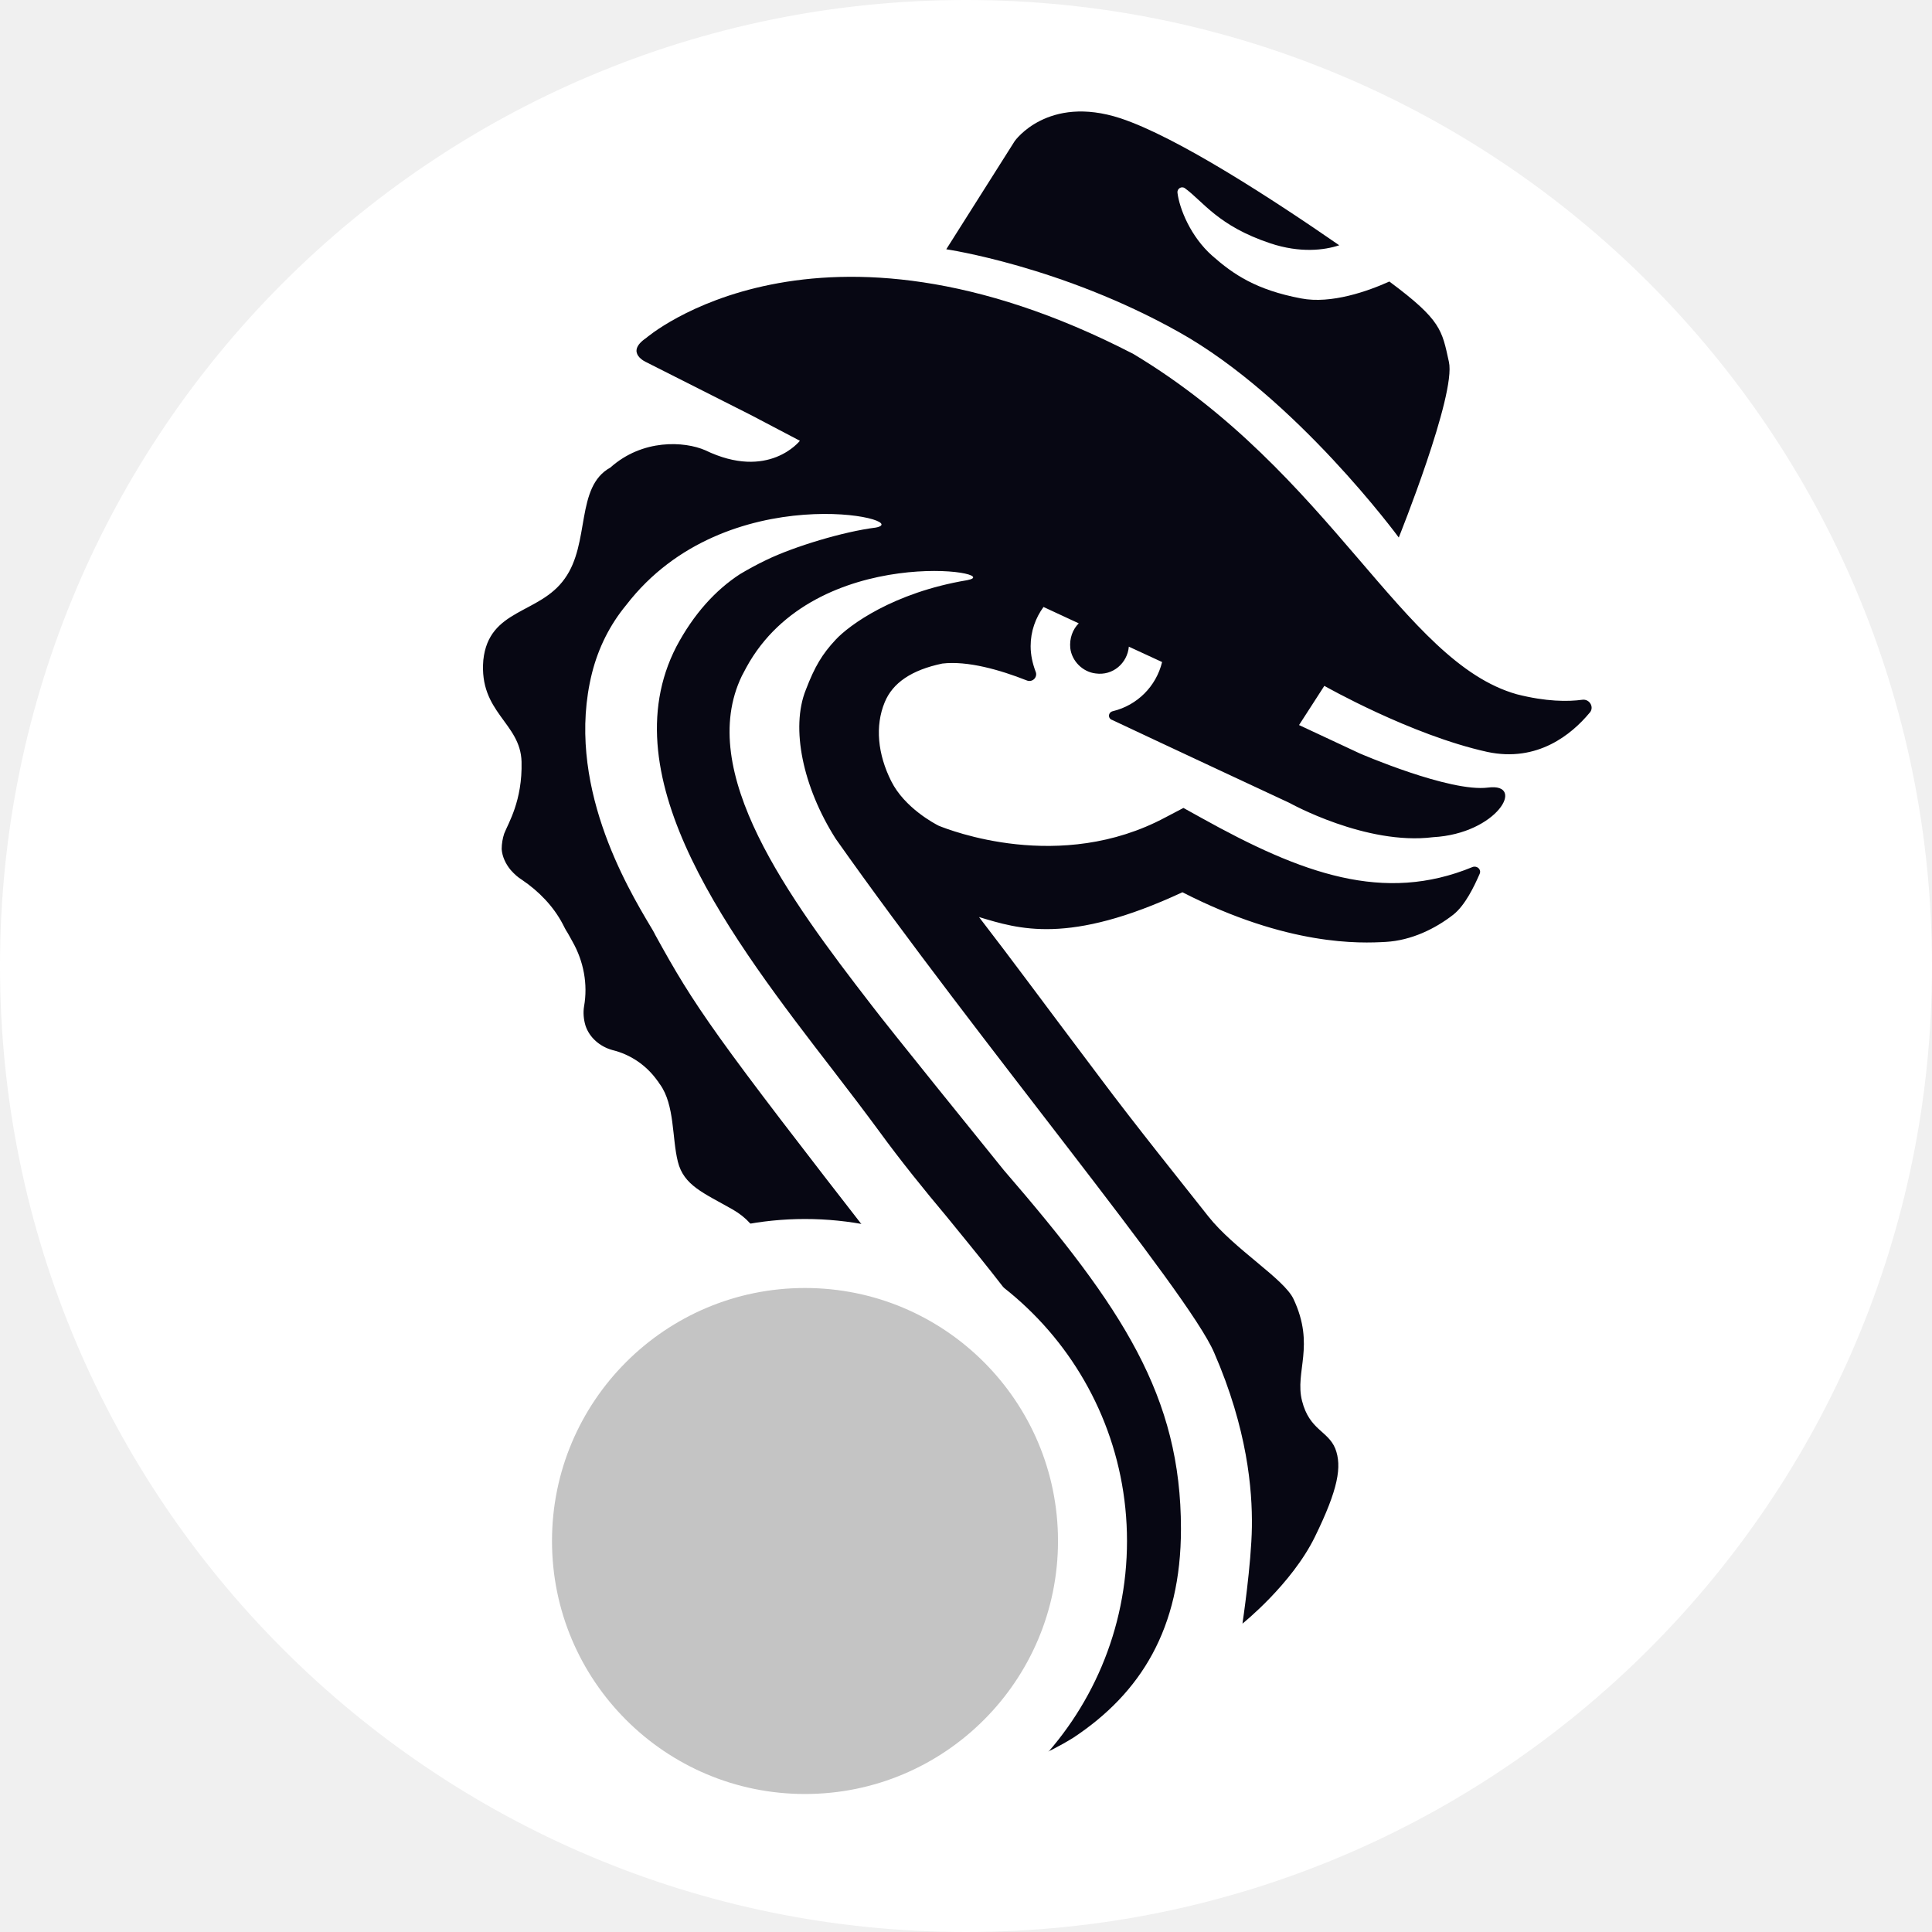
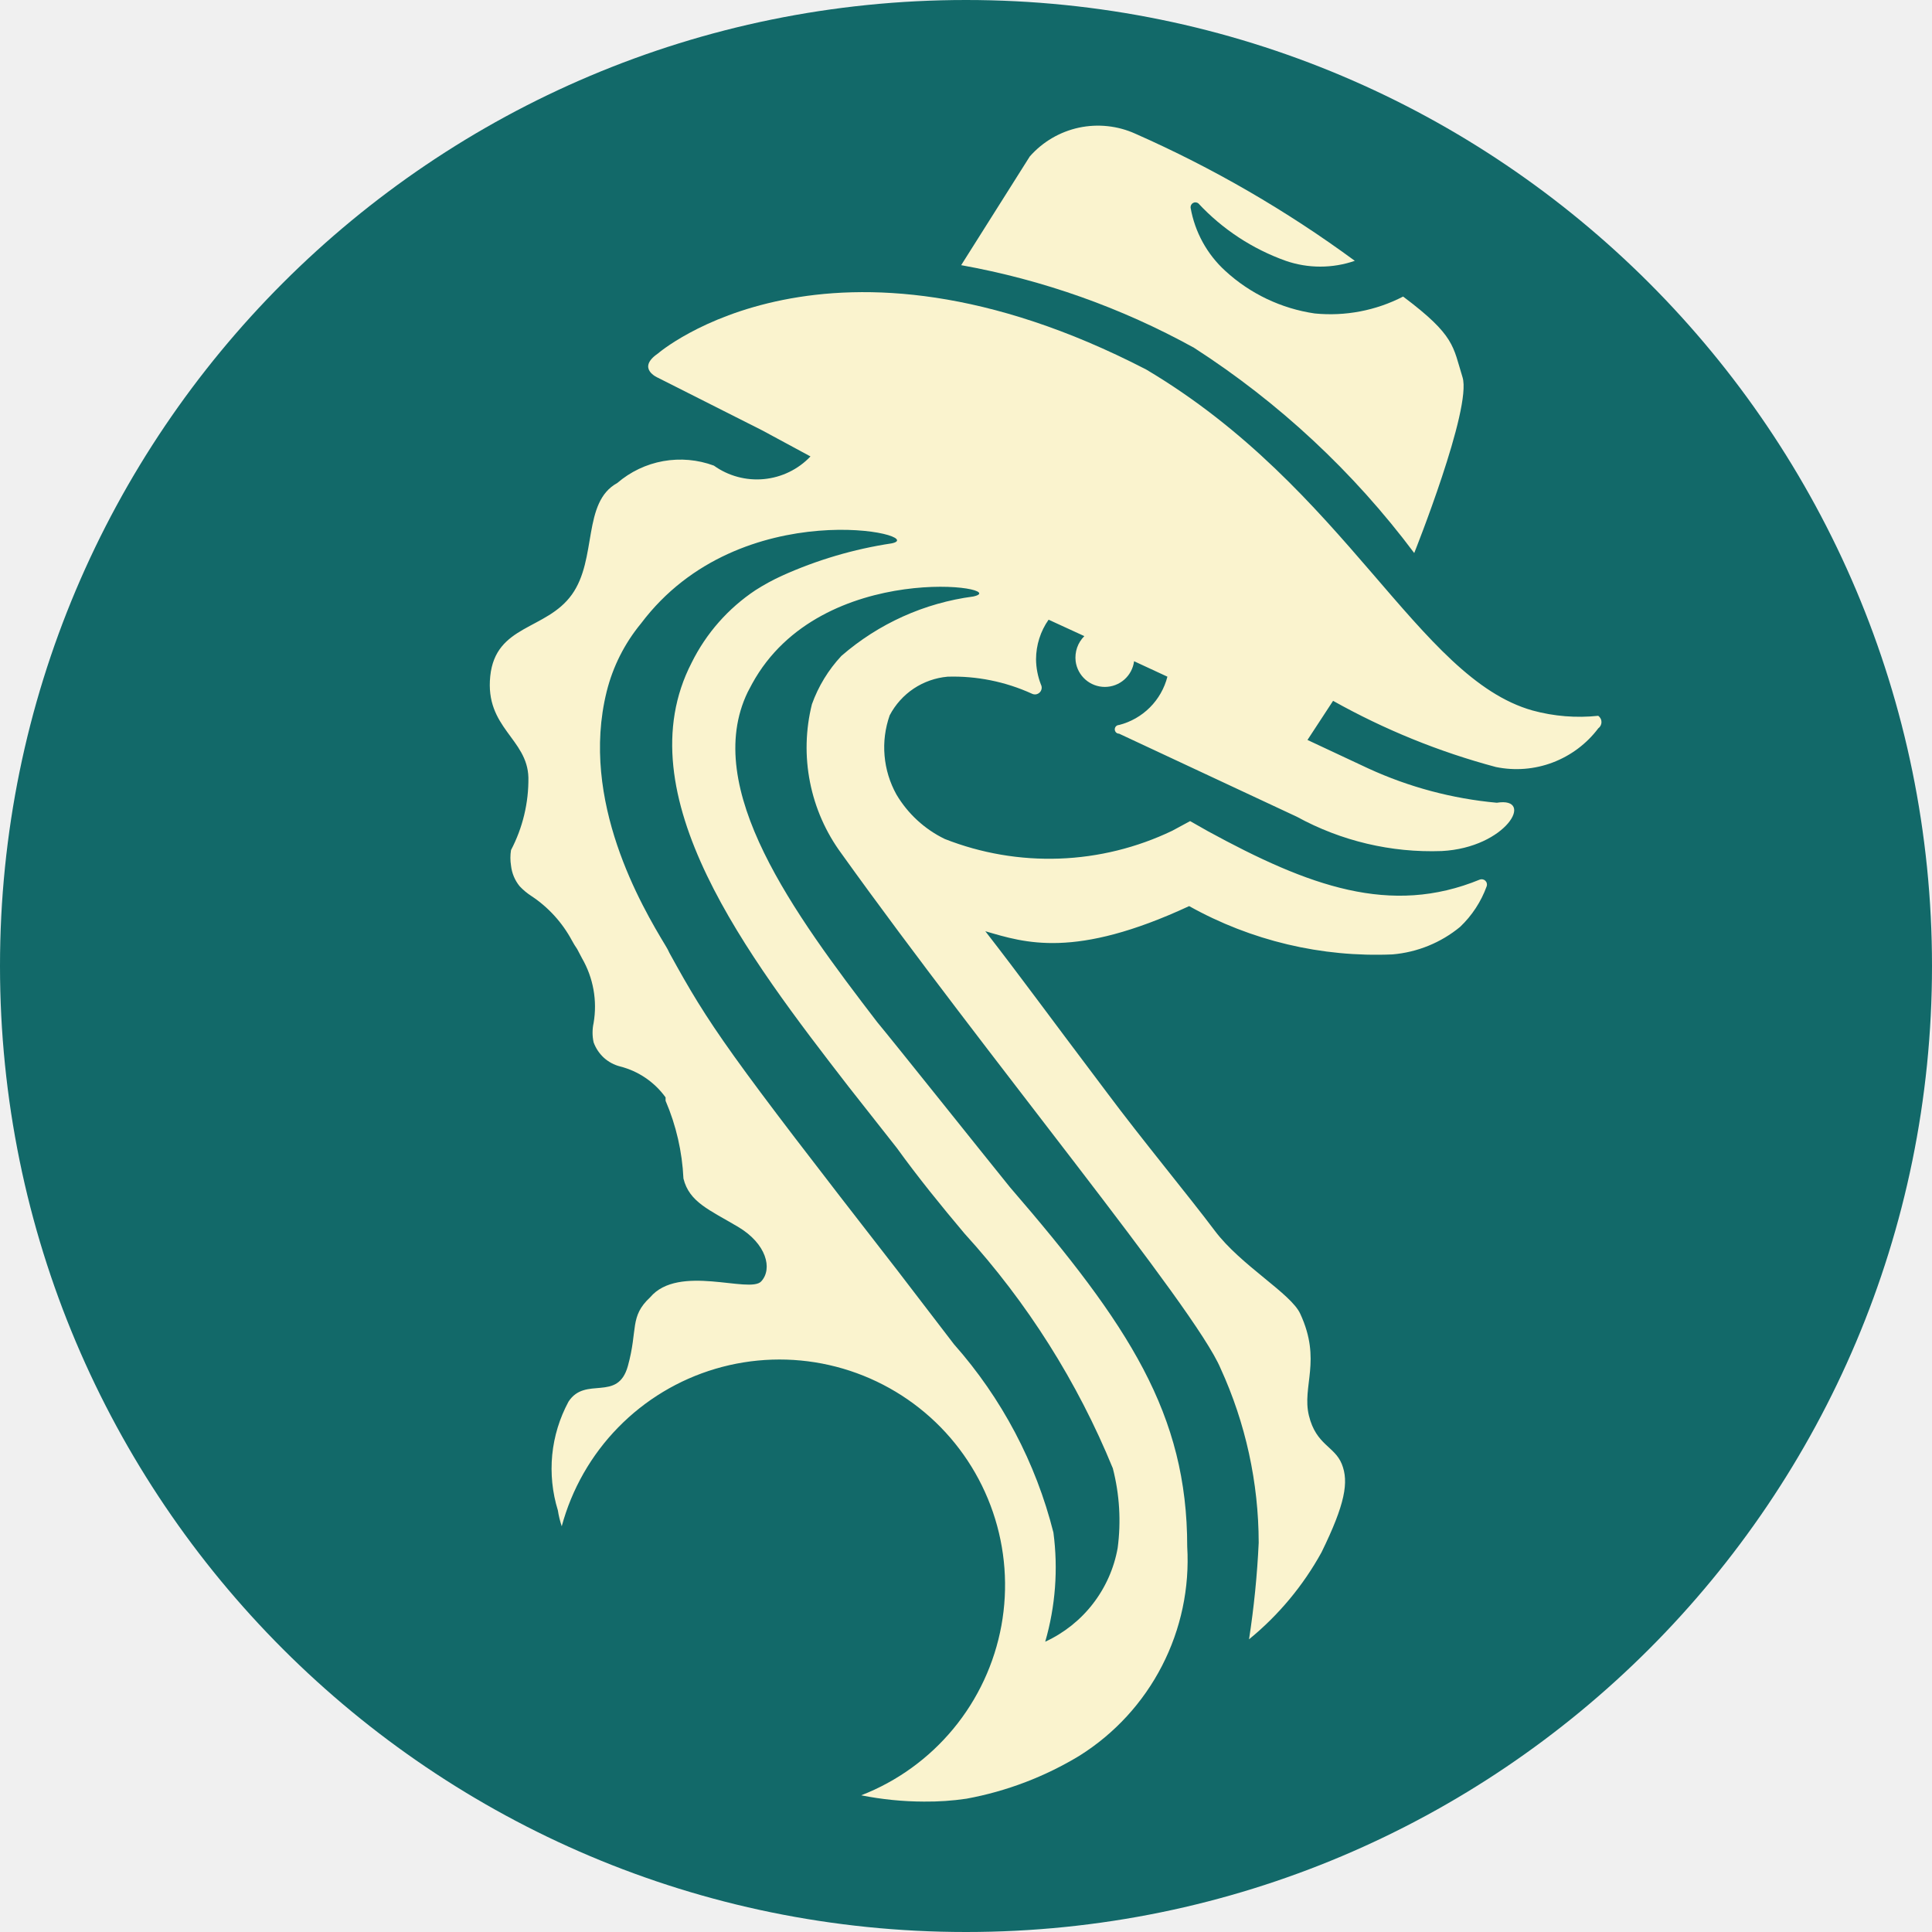
- <svg xmlns="http://www.w3.org/2000/svg" width="24" height="24" viewBox="0 0 42 42" fill="none">
-   <circle cx="21" cy="21" r="21" fill="white" />
-   <path d="M30.408 11.685C30.408 11.685 31.659 8.579 31.498 7.867C31.346 7.177 31.336 6.961 30.203 6.12C29.75 6.325 28.941 6.616 28.283 6.487C27.312 6.303 26.816 5.969 26.352 5.559C25.889 5.149 25.641 4.545 25.597 4.189C25.587 4.103 25.684 4.038 25.759 4.092C26.158 4.383 26.482 4.912 27.614 5.289C28.262 5.505 28.79 5.44 29.114 5.332C27.679 4.34 25.597 2.981 24.357 2.571C22.771 2.053 22.059 3.067 22.059 3.067L20.571 5.419C20.571 5.419 23.073 5.785 25.63 7.22C28.175 8.644 30.408 11.685 30.408 11.685Z" fill="#070713" />
-   <path d="M34.399 15.212C34.086 15.255 33.612 15.255 32.975 15.093C30.484 14.392 28.952 10.283 24.637 7.694C17.745 4.135 14.045 7.349 14.045 7.349C13.571 7.672 14.056 7.877 14.056 7.877L16.321 9.021L17.389 9.582C17.389 9.582 16.709 10.455 15.329 9.787C14.876 9.592 13.97 9.538 13.269 10.164C12.503 10.585 12.837 11.804 12.276 12.58C11.726 13.357 10.626 13.227 10.507 14.349C10.41 15.492 11.316 15.708 11.338 16.56C11.359 17.413 11.047 17.898 10.96 18.124C10.928 18.221 10.906 18.34 10.906 18.459C10.917 18.621 10.993 18.782 11.101 18.912C11.187 19.009 11.262 19.074 11.349 19.128C11.715 19.376 12.028 19.699 12.233 20.087C12.265 20.152 12.298 20.217 12.341 20.282C12.373 20.336 12.406 20.4 12.449 20.476C12.686 20.896 12.783 21.393 12.697 21.878C12.675 22.008 12.686 22.159 12.729 22.299C12.816 22.558 13.042 22.752 13.312 22.827C13.711 22.924 14.056 23.162 14.293 23.496C14.315 23.518 14.326 23.55 14.347 23.572C14.671 24.024 14.606 24.736 14.736 25.254C14.865 25.772 15.296 25.934 15.922 26.29C16.548 26.646 16.677 27.206 16.418 27.476C16.159 27.746 14.628 27.088 14.013 27.821C13.56 28.242 13.754 28.512 13.527 29.31C13.301 30.119 12.611 29.526 12.244 30.086C11.877 30.647 11.823 31.251 12.007 32.449C12.19 33.646 13.355 35.296 13.355 35.296C13.355 35.296 12.729 33.117 14.088 31.251C15.242 29.892 16.127 29.709 17.432 29.687C18.748 29.655 20.69 30.841 21.089 33.171C21.294 34.714 20.452 35.609 20.388 35.695C20.236 35.868 18.996 37.238 17.346 36.321C16.893 36.008 16.494 35.684 16.224 35.059C16.03 34.487 15.976 33.721 16.299 33.204C16.569 32.772 17.001 32.643 17.13 32.632C17.324 32.61 17.745 32.621 18.015 32.826C18.284 33.031 18.575 33.333 18.521 33.851C18.468 34.369 17.928 34.52 17.723 34.477C17.551 34.444 17.669 34.466 17.712 34.477C17.378 34.455 17.227 34.196 17.162 34.013C17.152 33.969 17.087 33.98 17.076 34.023C16.979 34.735 17.518 35.188 17.842 35.264C18.198 35.339 18.727 35.329 19.158 34.886C19.535 34.509 19.74 34.185 19.74 33.355C19.74 32.675 19.46 32.201 18.996 31.791C18.392 31.23 17.594 31.014 17.044 31.057C16.526 31.1 15.62 31.316 15.027 32.255C14.477 33.117 14.239 34.304 14.703 35.631L14.725 35.674C15.782 38.144 18.252 38.769 19.956 38.769C20.301 38.769 20.614 38.748 20.873 38.705C20.927 38.694 22.146 38.511 23.332 37.777C24.799 36.806 25.673 35.404 25.673 33.236C25.673 30.356 24.411 28.436 21.822 25.438C21.326 24.823 19.309 22.331 18.942 21.846C17.141 19.516 15.124 16.776 16.127 14.694C16.159 14.63 16.192 14.576 16.224 14.511C17.723 11.761 21.952 12.44 21.024 12.613C19.417 12.882 18.457 13.594 18.166 13.907C17.874 14.22 17.712 14.489 17.518 14.996C17.184 15.827 17.454 17.11 18.166 18.232C21.261 22.622 25.835 28.091 26.395 29.407C27.118 31.068 27.226 32.384 27.215 33.193C27.204 34.002 27.01 35.296 27.01 35.296C27.01 35.296 28.078 34.444 28.585 33.409C29.092 32.373 29.178 31.877 29.027 31.489C28.866 31.1 28.466 31.09 28.305 30.453C28.143 29.817 28.596 29.256 28.121 28.242C27.916 27.8 26.827 27.152 26.266 26.441C25.705 25.729 24.68 24.456 23.915 23.431C22.534 21.598 22.081 20.972 21.283 19.936C22.146 20.195 23.224 20.551 25.705 19.397C28.003 20.573 29.578 20.508 30.128 20.476C30.678 20.444 31.195 20.195 31.595 19.883C31.853 19.678 32.048 19.268 32.166 18.998C32.209 18.901 32.112 18.815 32.015 18.847C30.084 19.645 28.305 18.998 26.115 17.779L25.727 17.564L25.338 17.768C23.041 18.998 20.625 18.038 20.409 17.952C20.323 17.909 19.665 17.564 19.374 16.981C19.082 16.399 19.018 15.784 19.233 15.266C19.406 14.845 19.816 14.565 20.485 14.425C21.035 14.36 21.747 14.565 22.318 14.791C22.448 14.845 22.566 14.716 22.512 14.597C22.448 14.425 22.405 14.241 22.405 14.047C22.405 13.724 22.512 13.432 22.685 13.195L23.451 13.551C23.321 13.68 23.246 13.875 23.267 14.09C23.3 14.371 23.537 14.608 23.818 14.64C24.195 14.694 24.508 14.414 24.54 14.058L25.263 14.392C25.134 14.921 24.724 15.331 24.195 15.46C24.087 15.482 24.076 15.622 24.184 15.654C25.166 16.118 28.035 17.456 28.035 17.456C28.035 17.456 29.696 18.383 31.152 18.2C32.554 18.124 33.18 17.013 32.35 17.121C31.519 17.229 29.556 16.377 29.556 16.377L28.24 15.762L28.79 14.91C28.79 14.91 30.667 15.978 32.328 16.345C33.428 16.582 34.172 15.956 34.55 15.503C34.669 15.385 34.561 15.191 34.399 15.212ZM19.039 11.469C18.338 11.556 17.27 11.879 16.666 12.17C16.44 12.278 16.246 12.386 16.084 12.483C15.555 12.828 15.081 13.346 14.703 14.058C13.225 16.927 15.933 20.444 18.112 23.27C18.478 23.744 18.813 24.186 19.115 24.596C19.579 25.233 20.085 25.858 20.582 26.451C21.855 28.015 23.257 29.677 23.861 31.521C24.023 32.168 24.044 32.772 23.969 33.258C23.71 34.768 22.394 35.285 22.394 35.285C22.588 34.66 22.696 33.851 22.577 32.923V32.902C22.178 30.734 20.42 28.814 20.42 28.814C19.999 28.253 19.546 27.67 19.18 27.196C15.48 22.439 15.113 21.9 14.239 20.314L14.229 20.292C14.207 20.249 14.175 20.195 14.142 20.141C13.635 19.289 12.276 17.013 12.87 14.63C13.01 14.079 13.258 13.583 13.614 13.152C15.782 10.337 19.934 11.297 19.039 11.469Z" fill="#070713" />
-   <circle cx="17.5" cy="33.5" r="6.25" fill="#C4C4C4" stroke="white" stroke-width="1.5" />
+ <svg xmlns="http://www.w3.org/2000/svg" width="40" height="40" viewBox="0 0 40 40" fill="none">
+   <path d="M20 40C31.046 40 40 31.046 40 20C40 8.954 31.046 0 20 0C8.954 0 0 8.954 0 20C0 31.046 8.954 40 20 40Z" fill="#126969" />
+   <path d="M29.28 11.45C29.28 11.45 30.48 8.45 30.28 7.81C30.08 7.17 30.13 6.95 29.05 6.14C28.486 6.431 27.851 6.552 27.22 6.49C26.529 6.389 25.884 6.082 25.37 5.61C24.991 5.265 24.738 4.804 24.65 4.3C24.648 4.281 24.652 4.261 24.661 4.244C24.67 4.226 24.683 4.212 24.701 4.202C24.718 4.193 24.737 4.188 24.756 4.19C24.776 4.191 24.794 4.198 24.81 4.21C25.309 4.746 25.93 5.154 26.62 5.4C27.083 5.56 27.587 5.56 28.05 5.4C26.637 4.361 25.115 3.479 23.51 2.77C23.143 2.603 22.732 2.559 22.337 2.643C21.943 2.728 21.586 2.937 21.32 3.24L19.9 5.49C21.589 5.793 23.218 6.37 24.72 7.2C26.481 8.334 28.025 9.773 29.28 11.45Z" fill="#FAF3CE" />
+   <path d="M33.09 14.82C32.634 14.868 32.173 14.831 31.73 14.71C29.35 14.04 27.89 10.12 23.73 7.65C17.15 4.25 13.62 7.32 13.62 7.32C13.17 7.63 13.62 7.82 13.62 7.82L15.78 8.91L16.78 9.45C16.526 9.718 16.183 9.884 15.816 9.919C15.448 9.954 15.08 9.855 14.78 9.64C14.445 9.516 14.083 9.484 13.731 9.547C13.379 9.61 13.051 9.767 12.78 10C12.05 10.4 12.37 11.57 11.84 12.31C11.31 13.05 10.26 12.93 10.15 14C10.04 15.07 10.92 15.29 10.94 16.1C10.946 16.622 10.822 17.138 10.58 17.6C10.563 17.706 10.563 17.814 10.58 17.92C10.597 18.078 10.659 18.227 10.76 18.35C10.832 18.426 10.912 18.493 11 18.55C11.352 18.782 11.64 19.099 11.84 19.47C11.873 19.532 11.91 19.592 11.95 19.65L12.05 19.84C12.284 20.245 12.369 20.719 12.29 21.18C12.261 21.312 12.261 21.448 12.29 21.58C12.334 21.702 12.407 21.811 12.502 21.899C12.598 21.986 12.714 22.048 12.84 22.08C13.219 22.177 13.551 22.403 13.78 22.72V22.79C13.999 23.3 14.124 23.846 14.15 24.4C14.27 24.89 14.69 25.05 15.28 25.4C15.87 25.75 16 26.27 15.76 26.53C15.52 26.79 14.05 26.16 13.46 26.86C13.03 27.26 13.21 27.52 13 28.28C12.79 29.04 12.12 28.48 11.77 29.02C11.586 29.362 11.471 29.736 11.433 30.123C11.396 30.509 11.435 30.899 11.55 31.27C11.567 31.382 11.594 31.492 11.63 31.6C11.838 30.83 12.24 30.125 12.797 29.555C13.354 28.984 14.049 28.565 14.814 28.339C15.579 28.113 16.389 28.086 17.168 28.262C17.946 28.438 18.666 28.81 19.26 29.343C19.853 29.876 20.3 30.553 20.558 31.308C20.816 32.063 20.876 32.871 20.733 33.656C20.589 34.441 20.247 35.176 19.739 35.791C19.231 36.406 18.574 36.881 17.83 37.17C18.258 37.255 18.694 37.299 19.13 37.3C19.424 37.303 19.719 37.283 20.01 37.24C20.837 37.088 21.63 36.786 22.35 36.35C23.076 35.894 23.666 35.252 24.058 34.49C24.45 33.729 24.631 32.875 24.58 32.02C24.58 29.28 23.38 27.44 20.91 24.58C20.44 24 18.51 21.58 18.16 21.16C16.45 18.93 14.52 16.32 15.48 14.33L15.57 14.16C17 11.54 21.03 12.16 20.15 12.35C19.139 12.483 18.19 12.911 17.42 13.58C17.151 13.868 16.943 14.209 16.81 14.58C16.678 15.108 16.664 15.659 16.77 16.193C16.875 16.727 17.097 17.232 17.42 17.67C20.42 21.86 24.74 27.07 25.27 28.33C25.789 29.463 26.058 30.694 26.06 31.94C26.029 32.61 25.962 33.277 25.86 33.94C26.471 33.441 26.98 32.83 27.36 32.14C27.85 31.14 27.93 30.68 27.78 30.31C27.63 29.94 27.25 29.92 27.1 29.31C26.95 28.7 27.37 28.17 26.92 27.2C26.73 26.78 25.69 26.2 25.15 25.48C24.61 24.76 23.64 23.59 22.91 22.61C21.59 20.86 21.16 20.26 20.4 19.28C21.22 19.52 22.25 19.86 24.62 18.76C25.904 19.477 27.361 19.823 28.83 19.76C29.344 19.716 29.832 19.518 30.23 19.19C30.476 18.956 30.664 18.669 30.78 18.35C30.787 18.331 30.788 18.309 30.783 18.289C30.779 18.269 30.768 18.251 30.754 18.236C30.739 18.221 30.721 18.211 30.701 18.207C30.681 18.202 30.66 18.203 30.64 18.21C28.79 18.97 27.1 18.35 25.01 17.21L24.64 17L24.27 17.2C23.539 17.55 22.743 17.747 21.933 17.776C21.122 17.805 20.315 17.667 19.56 17.37C19.144 17.168 18.796 16.848 18.56 16.45C18.422 16.202 18.338 15.928 18.314 15.645C18.289 15.362 18.326 15.078 18.42 14.81C18.537 14.587 18.708 14.396 18.918 14.256C19.127 14.117 19.369 14.032 19.62 14.01C20.219 13.992 20.814 14.112 21.36 14.36C21.387 14.374 21.417 14.38 21.447 14.376C21.477 14.371 21.505 14.357 21.526 14.336C21.548 14.315 21.561 14.287 21.566 14.257C21.57 14.227 21.564 14.197 21.55 14.17C21.486 14.004 21.452 13.828 21.45 13.65C21.451 13.357 21.541 13.07 21.71 12.83L22.45 13.17C22.383 13.237 22.331 13.319 22.3 13.409C22.269 13.499 22.259 13.595 22.27 13.69C22.289 13.837 22.361 13.972 22.472 14.07C22.584 14.168 22.727 14.222 22.875 14.222C23.023 14.222 23.166 14.168 23.278 14.07C23.389 13.972 23.461 13.837 23.48 13.69L24.17 14.01C24.108 14.251 23.983 14.471 23.807 14.647C23.631 14.823 23.411 14.948 23.17 15.01C23.146 15.01 23.123 15.02 23.106 15.036C23.09 15.053 23.08 15.076 23.08 15.1C23.08 15.124 23.09 15.147 23.106 15.164C23.123 15.181 23.146 15.19 23.17 15.19L26.85 16.91C27.768 17.413 28.804 17.658 29.85 17.62C31.19 17.55 31.79 16.49 30.99 16.62C30.069 16.536 29.17 16.296 28.33 15.91L27.07 15.32L27.6 14.51C28.662 15.105 29.794 15.566 30.97 15.88C31.363 15.961 31.771 15.929 32.146 15.787C32.521 15.645 32.849 15.4 33.09 15.08C33.111 15.065 33.127 15.046 33.139 15.023C33.151 15 33.157 14.975 33.157 14.95C33.157 14.925 33.151 14.899 33.139 14.877C33.127 14.854 33.111 14.835 33.09 14.82ZM18.46 11.25C17.676 11.368 16.912 11.594 16.19 11.92C16 12.007 15.816 12.107 15.64 12.22C15.076 12.595 14.62 13.113 14.32 13.72C12.91 16.45 15.49 19.81 17.57 22.5L18.57 23.77C19.01 24.38 19.49 24.97 19.97 25.54C21.27 26.968 22.309 28.613 23.04 30.4C23.179 30.939 23.213 31.499 23.14 32.05C23.065 32.47 22.889 32.866 22.628 33.204C22.367 33.542 22.028 33.811 21.64 33.99C21.852 33.257 21.91 32.487 21.81 31.73C21.446 30.284 20.739 28.946 19.75 27.83L18.57 26.29C15.04 21.75 14.69 21.24 13.86 19.73C13.837 19.678 13.81 19.628 13.78 19.58C13.29 18.77 12 16.58 12.56 14.32C12.688 13.803 12.931 13.321 13.27 12.91C15.33 10.17 19.29 11.08 18.46 11.25Z" fill="#FAF3CE" />
</svg>
